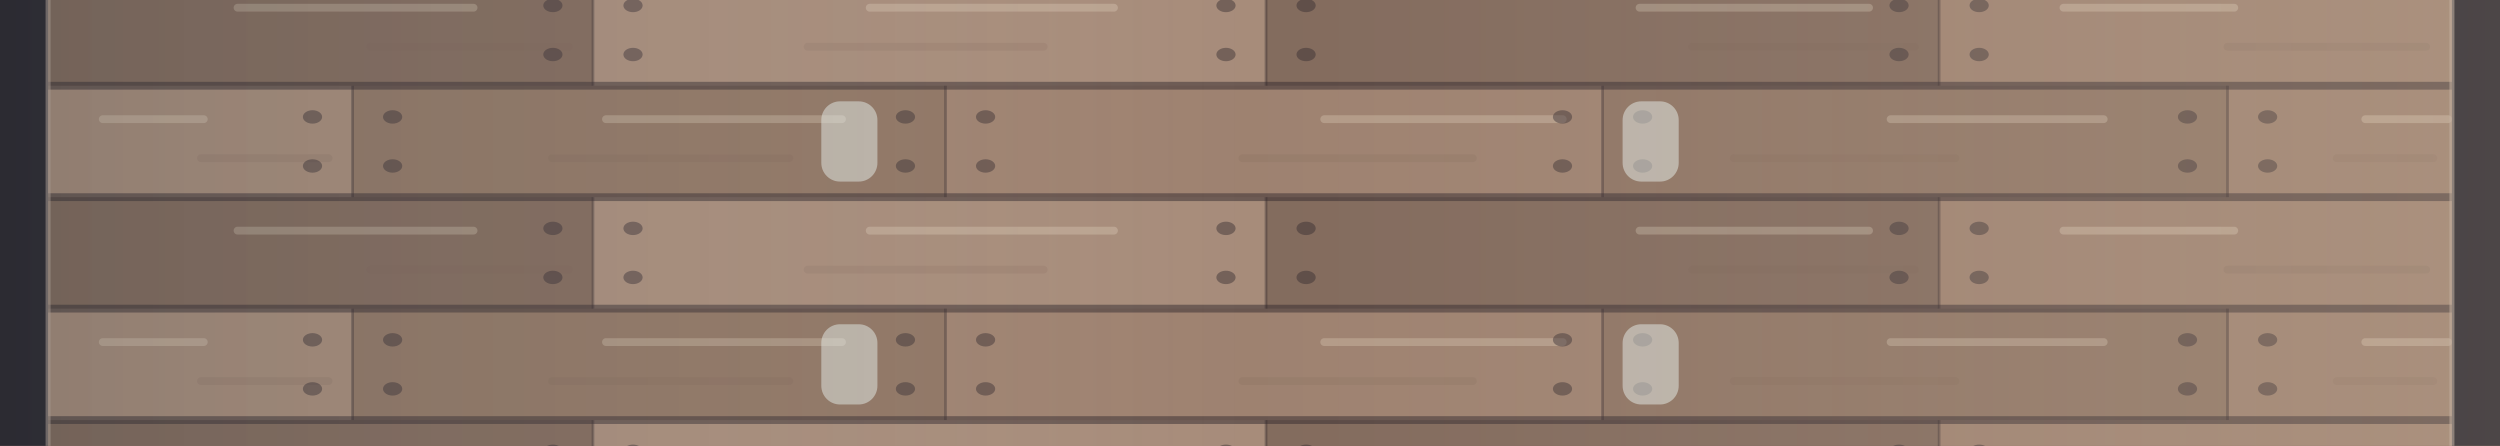
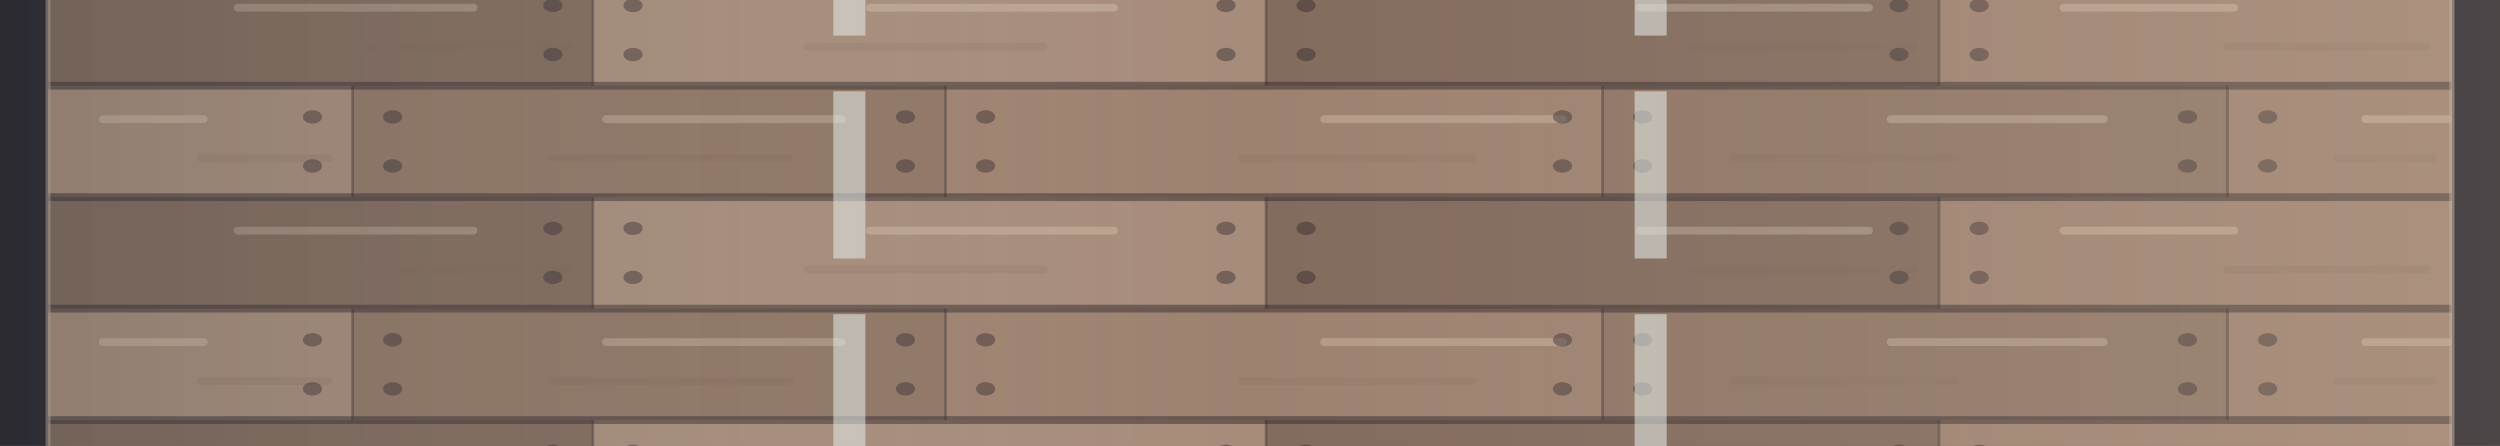
<svg xmlns="http://www.w3.org/2000/svg" width="858" height="153" viewBox="0 0 858 153">
  <rect width="858" height="153" fill="#8E7362" />
  <rect x="0" y="-47.08" width="121" height="38.85" fill="#a58a78" />
  <rect x="121" y="-47.08" width="203.5" height="38.85" fill="#907664" />
  <rect x="324.5" y="-47.08" width="225.5" height="38.85" fill="#9e8270" />
  <rect x="550" y="-47.08" width="214.5" height="38.85" fill="#8f7564" />
  <rect x="764.5" y="-47.08" width="93.5" height="38.85" fill="#9c806e" />
  <rect x="0" y="-8.83" width="203.5" height="38.85" fill="#826a5c" />
  <rect x="203.5" y="-8.83" width="231" height="38.85" fill="#a78c7a" />
  <rect x="434.5" y="-8.83" width="231" height="38.85" fill="#836b5d" />
  <rect x="665.5" y="-8.83" width="192.5" height="38.85" fill="#9d816f" />
  <rect x="0" y="29.42" width="121" height="38.85" fill="#a58a78" />
  <rect x="121" y="29.42" width="203.5" height="38.85" fill="#907664" />
  <rect x="324.5" y="29.42" width="225.5" height="38.85" fill="#9e8270" />
  <rect x="550" y="29.42" width="214.5" height="38.85" fill="#8f7564" />
  <rect x="764.5" y="29.42" width="93.5" height="38.85" fill="#9c806e" />
  <rect x="0" y="67.67" width="203.5" height="38.85" fill="#826a5c" />
  <rect x="203.5" y="67.67" width="231" height="38.85" fill="#a78c7a" />
  <rect x="434.5" y="67.67" width="231" height="38.85" fill="#836b5d" />
  <rect x="665.5" y="67.67" width="192.5" height="38.85" fill="#9d816f" />
  <rect x="0" y="105.92" width="121" height="38.85" fill="#a58a78" />
  <rect x="121" y="105.92" width="203.5" height="38.85" fill="#907664" />
  <rect x="324.5" y="105.92" width="225.5" height="38.85" fill="#9e8270" />
  <rect x="550" y="105.92" width="214.5" height="38.85" fill="#8f7564" />
  <rect x="764.5" y="105.92" width="93.5" height="38.85" fill="#9c806e" />
  <rect x="0" y="144.17" width="203.5" height="38.85" fill="#826a5c" />
  <rect x="203.5" y="144.17" width="231" height="38.85" fill="#a78c7a" />
  <rect x="434.5" y="144.17" width="231" height="38.85" fill="#836b5d" />
  <rect x="665.5" y="144.17" width="192.5" height="38.85" fill="#9d816f" />
  <rect x="0" y="182.42" width="121" height="38.85" fill="#a58a78" />
  <rect x="121" y="182.42" width="203.5" height="38.85" fill="#907664" />
  <rect x="324.5" y="182.42" width="225.5" height="38.85" fill="#9e8270" />
  <rect x="550" y="182.42" width="214.5" height="38.85" fill="#8f7564" />
  <rect x="764.5" y="182.42" width="93.5" height="38.85" fill="#9c806e" />
  <rect x="0" y="220.67" width="203.5" height="38.85" fill="#826a5c" />
  <rect x="203.5" y="220.67" width="231" height="38.85" fill="#a78c7a" />
  <rect x="434.5" y="220.67" width="231" height="38.85" fill="#836b5d" />
  <rect x="665.5" y="220.67" width="192.5" height="38.85" fill="#9d816f" />
  <path d="M35.27 -35.6H69.94" stroke="#FFF6DE" stroke-opacity="0.22" stroke-width="2.68" stroke-linecap="round" />
  <path d="M68.98 -22.21H112.75" stroke="#786255" stroke-opacity="0.16" stroke-width="2.68" stroke-linecap="round" />
  <path d="M207.97 -35.6H288.97" stroke="#FFF6DE" stroke-opacity="0.22" stroke-width="2.68" stroke-linecap="round" />
  <path d="M189.42 -22.21H270.93" stroke="#786255" stroke-opacity="0.16" stroke-width="2.68" stroke-linecap="round" />
  <path d="M454.48 -35.6H536.31" stroke="#FFF6DE" stroke-opacity="0.22" stroke-width="2.68" stroke-linecap="round" />
  <path d="M426.4 -22.21H505.49" stroke="#786255" stroke-opacity="0.16" stroke-width="2.68" stroke-linecap="round" />
  <path d="M648.86 -35.6H721.99" stroke="#FFF6DE" stroke-opacity="0.22" stroke-width="2.68" stroke-linecap="round" />
  <path d="M595.03 -22.21H671.11" stroke="#786255" stroke-opacity="0.16" stroke-width="2.68" stroke-linecap="round" />
  <path d="M811.77 -35.6H840.24" stroke="#FFF6DE" stroke-opacity="0.22" stroke-width="2.68" stroke-linecap="round" />
  <path d="M801.96 -22.21H835.09" stroke="#786255" stroke-opacity="0.16" stroke-width="2.68" stroke-linecap="round" />
  <path d="M81.53 2.65H162.53" stroke="#FFF6DE" stroke-opacity="0.22" stroke-width="2.68" stroke-linecap="round" />
  <path d="M127.09 16.04H195.25" stroke="#786255" stroke-opacity="0.16" stroke-width="2.68" stroke-linecap="round" />
  <path d="M298.49 2.65H382.31" stroke="#FFF6DE" stroke-opacity="0.22" stroke-width="2.68" stroke-linecap="round" />
  <path d="M277.17 16.04H358.19" stroke="#786255" stroke-opacity="0.16" stroke-width="2.68" stroke-linecap="round" />
  <path d="M562.7 2.65H641.46" stroke="#FFF6DE" stroke-opacity="0.22" stroke-width="2.68" stroke-linecap="round" />
  <path d="M580.67 16.04H657.25" stroke="#786255" stroke-opacity="0.16" stroke-width="2.68" stroke-linecap="round" />
  <path d="M708.18 2.65H766.8" stroke="#FFF6DE" stroke-opacity="0.22" stroke-width="2.68" stroke-linecap="round" />
  <path d="M764.45 16.04H832.66" stroke="#786255" stroke-opacity="0.16" stroke-width="2.68" stroke-linecap="round" />
  <path d="M35.27 40.9H69.94" stroke="#FFF6DE" stroke-opacity="0.22" stroke-width="2.68" stroke-linecap="round" />
  <path d="M68.98 54.29H112.75" stroke="#786255" stroke-opacity="0.16" stroke-width="2.68" stroke-linecap="round" />
  <path d="M207.97 40.9H288.97" stroke="#FFF6DE" stroke-opacity="0.22" stroke-width="2.68" stroke-linecap="round" />
  <path d="M189.42 54.29H270.93" stroke="#786255" stroke-opacity="0.16" stroke-width="2.68" stroke-linecap="round" />
  <path d="M454.48 40.9H536.31" stroke="#FFF6DE" stroke-opacity="0.22" stroke-width="2.68" stroke-linecap="round" />
  <path d="M426.4 54.29H505.49" stroke="#786255" stroke-opacity="0.16" stroke-width="2.68" stroke-linecap="round" />
  <path d="M648.86 40.9H721.99" stroke="#FFF6DE" stroke-opacity="0.22" stroke-width="2.68" stroke-linecap="round" />
  <path d="M595.03 54.29H671.11" stroke="#786255" stroke-opacity="0.16" stroke-width="2.68" stroke-linecap="round" />
  <path d="M811.77 40.9H840.24" stroke="#FFF6DE" stroke-opacity="0.22" stroke-width="2.68" stroke-linecap="round" />
  <path d="M801.96 54.29H835.09" stroke="#786255" stroke-opacity="0.16" stroke-width="2.68" stroke-linecap="round" />
  <path d="M81.53 79.15H162.53" stroke="#FFF6DE" stroke-opacity="0.22" stroke-width="2.68" stroke-linecap="round" />
  <path d="M127.09 92.54H195.25" stroke="#786255" stroke-opacity="0.16" stroke-width="2.68" stroke-linecap="round" />
  <path d="M298.49 79.15H382.31" stroke="#FFF6DE" stroke-opacity="0.22" stroke-width="2.68" stroke-linecap="round" />
  <path d="M277.17 92.54H358.19" stroke="#786255" stroke-opacity="0.16" stroke-width="2.68" stroke-linecap="round" />
  <path d="M562.7 79.15H641.46" stroke="#FFF6DE" stroke-opacity="0.22" stroke-width="2.68" stroke-linecap="round" />
  <path d="M580.67 92.54H657.25" stroke="#786255" stroke-opacity="0.16" stroke-width="2.68" stroke-linecap="round" />
  <path d="M708.18 79.15H766.8" stroke="#FFF6DE" stroke-opacity="0.22" stroke-width="2.68" stroke-linecap="round" />
  <path d="M764.45 92.54H832.66" stroke="#786255" stroke-opacity="0.16" stroke-width="2.68" stroke-linecap="round" />
  <path d="M35.27 117.4H69.94" stroke="#FFF6DE" stroke-opacity="0.22" stroke-width="2.68" stroke-linecap="round" />
  <path d="M68.98 130.79H112.75" stroke="#786255" stroke-opacity="0.16" stroke-width="2.68" stroke-linecap="round" />
  <path d="M207.97 117.4H288.97" stroke="#FFF6DE" stroke-opacity="0.22" stroke-width="2.68" stroke-linecap="round" />
  <path d="M189.42 130.79H270.93" stroke="#786255" stroke-opacity="0.16" stroke-width="2.68" stroke-linecap="round" />
  <path d="M454.48 117.4H536.31" stroke="#FFF6DE" stroke-opacity="0.22" stroke-width="2.68" stroke-linecap="round" />
  <path d="M426.4 130.79H505.49" stroke="#786255" stroke-opacity="0.16" stroke-width="2.68" stroke-linecap="round" />
  <path d="M648.86 117.4H721.99" stroke="#FFF6DE" stroke-opacity="0.22" stroke-width="2.68" stroke-linecap="round" />
  <path d="M595.03 130.79H671.11" stroke="#786255" stroke-opacity="0.16" stroke-width="2.68" stroke-linecap="round" />
  <path d="M811.77 117.4H840.24" stroke="#FFF6DE" stroke-opacity="0.22" stroke-width="2.68" stroke-linecap="round" />
  <path d="M801.96 130.79H835.09" stroke="#786255" stroke-opacity="0.16" stroke-width="2.68" stroke-linecap="round" />
  <path d="M81.53 155.65H162.53" stroke="#FFF6DE" stroke-opacity="0.22" stroke-width="2.68" stroke-linecap="round" />
  <path d="M127.09 169.04H195.25" stroke="#786255" stroke-opacity="0.16" stroke-width="2.68" stroke-linecap="round" />
  <path d="M298.49 155.65H382.31" stroke="#FFF6DE" stroke-opacity="0.22" stroke-width="2.68" stroke-linecap="round" />
  <path d="M277.17 169.04H358.19" stroke="#786255" stroke-opacity="0.16" stroke-width="2.68" stroke-linecap="round" />
  <path d="M562.7 155.65H641.46" stroke="#FFF6DE" stroke-opacity="0.22" stroke-width="2.68" stroke-linecap="round" />
  <path d="M580.67 169.04H657.25" stroke="#786255" stroke-opacity="0.16" stroke-width="2.68" stroke-linecap="round" />
  <path d="M708.18 155.65H766.8" stroke="#FFF6DE" stroke-opacity="0.22" stroke-width="2.68" stroke-linecap="round" />
  <path d="M764.45 169.04H832.66" stroke="#786255" stroke-opacity="0.16" stroke-width="2.68" stroke-linecap="round" />
  <path d="M35.27 193.9H69.94" stroke="#FFF6DE" stroke-opacity="0.22" stroke-width="2.68" stroke-linecap="round" />
  <path d="M68.98 207.29H112.75" stroke="#786255" stroke-opacity="0.16" stroke-width="2.68" stroke-linecap="round" />
  <path d="M207.97 193.9H288.97" stroke="#FFF6DE" stroke-opacity="0.22" stroke-width="2.68" stroke-linecap="round" />
  <path d="M189.42 207.29H270.93" stroke="#786255" stroke-opacity="0.16" stroke-width="2.68" stroke-linecap="round" />
  <path d="M454.48 193.9H536.31" stroke="#FFF6DE" stroke-opacity="0.22" stroke-width="2.68" stroke-linecap="round" />
  <path d="M426.4 207.29H505.49" stroke="#786255" stroke-opacity="0.16" stroke-width="2.68" stroke-linecap="round" />
  <path d="M648.86 193.9H721.99" stroke="#FFF6DE" stroke-opacity="0.22" stroke-width="2.68" stroke-linecap="round" />
  <path d="M595.03 207.29H671.11" stroke="#786255" stroke-opacity="0.16" stroke-width="2.68" stroke-linecap="round" />
  <path d="M811.77 193.9H840.24" stroke="#FFF6DE" stroke-opacity="0.22" stroke-width="2.68" stroke-linecap="round" />
  <path d="M801.96 207.29H835.09" stroke="#786255" stroke-opacity="0.16" stroke-width="2.68" stroke-linecap="round" />
  <path d="M81.53 232.15H162.53" stroke="#FFF6DE" stroke-opacity="0.22" stroke-width="2.68" stroke-linecap="round" />
  <path d="M127.09 245.54H195.25" stroke="#786255" stroke-opacity="0.16" stroke-width="2.68" stroke-linecap="round" />
  <path d="M298.49 232.15H382.31" stroke="#FFF6DE" stroke-opacity="0.22" stroke-width="2.68" stroke-linecap="round" />
  <path d="M277.17 245.54H358.19" stroke="#786255" stroke-opacity="0.16" stroke-width="2.68" stroke-linecap="round" />
  <path d="M562.7 232.15H641.46" stroke="#FFF6DE" stroke-opacity="0.22" stroke-width="2.68" stroke-linecap="round" />
  <path d="M580.67 245.54H657.25" stroke="#786255" stroke-opacity="0.16" stroke-width="2.68" stroke-linecap="round" />
  <path d="M708.18 232.15H766.8" stroke="#FFF6DE" stroke-opacity="0.22" stroke-width="2.68" stroke-linecap="round" />
  <path d="M764.45 245.54H832.66" stroke="#786255" stroke-opacity="0.16" stroke-width="2.68" stroke-linecap="round" />
  <path d="M121 -47.08V-8.83" stroke="#352B2F" stroke-opacity=".38" stroke-width="0.95" />
  <path d="M324.5 -47.08V-8.83" stroke="#352B2F" stroke-opacity=".38" stroke-width="0.95" />
  <path d="M550 -47.08V-8.83" stroke="#352B2F" stroke-opacity=".38" stroke-width="0.95" />
  <path d="M764.5 -47.08V-8.83" stroke="#352B2F" stroke-opacity=".38" stroke-width="0.95" />
  <path d="M0 -47.08H858" stroke="#352B2F" stroke-opacity=".5" stroke-width="2.68" />
  <path d="M203.5 -8.83V29.42" stroke="#352B2F" stroke-opacity=".38" stroke-width="0.95" />
  <path d="M434.5 -8.83V29.42" stroke="#352B2F" stroke-opacity=".38" stroke-width="0.95" />
  <path d="M665.5 -8.83V29.42" stroke="#352B2F" stroke-opacity=".38" stroke-width="0.95" />
  <path d="M0 -8.83H858" stroke="#352B2F" stroke-opacity=".5" stroke-width="2.68" />
  <path d="M121 29.42V67.67" stroke="#352B2F" stroke-opacity=".38" stroke-width="0.95" />
  <path d="M324.5 29.42V67.67" stroke="#352B2F" stroke-opacity=".38" stroke-width="0.95" />
  <path d="M550 29.42V67.67" stroke="#352B2F" stroke-opacity=".38" stroke-width="0.95" />
  <path d="M764.5 29.42V67.67" stroke="#352B2F" stroke-opacity=".38" stroke-width="0.95" />
  <path d="M0 29.42H858" stroke="#352B2F" stroke-opacity=".5" stroke-width="2.68" />
  <path d="M203.5 67.67V105.92" stroke="#352B2F" stroke-opacity=".38" stroke-width="0.95" />
  <path d="M434.5 67.67V105.92" stroke="#352B2F" stroke-opacity=".38" stroke-width="0.95" />
  <path d="M665.5 67.67V105.92" stroke="#352B2F" stroke-opacity=".38" stroke-width="0.95" />
  <path d="M0 67.67H858" stroke="#352B2F" stroke-opacity=".5" stroke-width="2.68" />
  <path d="M121 105.92V144.17" stroke="#352B2F" stroke-opacity=".38" stroke-width="0.95" />
  <path d="M324.5 105.92V144.17" stroke="#352B2F" stroke-opacity=".38" stroke-width="0.95" />
  <path d="M550 105.92V144.17" stroke="#352B2F" stroke-opacity=".38" stroke-width="0.95" />
  <path d="M764.5 105.92V144.17" stroke="#352B2F" stroke-opacity=".38" stroke-width="0.95" />
  <path d="M0 105.92H858" stroke="#352B2F" stroke-opacity=".5" stroke-width="2.68" />
  <path d="M203.5 144.17V182.42" stroke="#352B2F" stroke-opacity=".38" stroke-width="0.95" />
  <path d="M434.5 144.17V182.42" stroke="#352B2F" stroke-opacity=".38" stroke-width="0.95" />
  <path d="M665.5 144.17V182.42" stroke="#352B2F" stroke-opacity=".38" stroke-width="0.95" />
  <path d="M0 144.17H858" stroke="#352B2F" stroke-opacity=".5" stroke-width="2.68" />
  <path d="M121 182.42V220.67" stroke="#352B2F" stroke-opacity=".38" stroke-width="0.95" />
  <path d="M324.5 182.42V220.67" stroke="#352B2F" stroke-opacity=".38" stroke-width="0.95" />
  <path d="M550 182.42V220.67" stroke="#352B2F" stroke-opacity=".38" stroke-width="0.95" />
  <path d="M764.5 182.42V220.67" stroke="#352B2F" stroke-opacity=".38" stroke-width="0.95" />
  <path d="M0 182.42H858" stroke="#352B2F" stroke-opacity=".5" stroke-width="2.68" />
  <path d="M203.5 220.67V258.92" stroke="#352B2F" stroke-opacity=".38" stroke-width="0.95" />
  <path d="M434.5 220.67V258.92" stroke="#352B2F" stroke-opacity=".38" stroke-width="0.95" />
  <path d="M665.5 220.67V258.92" stroke="#352B2F" stroke-opacity=".38" stroke-width="0.95" />
  <path d="M0 220.67H858" stroke="#352B2F" stroke-opacity=".5" stroke-width="2.68" />
  <ellipse cx="107.25" cy="-36.37" rx="3.3" ry="2.3" fill="#352B2F" fill-opacity=".45" />
  <ellipse cx="107.25" cy="-19.54" rx="3.3" ry="2.3" fill="#352B2F" fill-opacity=".45" />
  <ellipse cx="134.75" cy="-36.37" rx="3.3" ry="2.3" fill="#352B2F" fill-opacity=".45" />
  <ellipse cx="134.75" cy="-19.54" rx="3.3" ry="2.3" fill="#352B2F" fill-opacity=".45" />
  <ellipse cx="310.75" cy="-36.37" rx="3.3" ry="2.3" fill="#352B2F" fill-opacity=".45" />
  <ellipse cx="310.75" cy="-19.54" rx="3.3" ry="2.3" fill="#352B2F" fill-opacity=".45" />
  <ellipse cx="338.25" cy="-36.37" rx="3.3" ry="2.3" fill="#352B2F" fill-opacity=".45" />
  <ellipse cx="338.25" cy="-19.54" rx="3.3" ry="2.3" fill="#352B2F" fill-opacity=".45" />
  <ellipse cx="536.25" cy="-36.37" rx="3.3" ry="2.3" fill="#352B2F" fill-opacity=".45" />
  <ellipse cx="536.25" cy="-19.54" rx="3.3" ry="2.3" fill="#352B2F" fill-opacity=".45" />
  <ellipse cx="563.75" cy="-36.37" rx="3.3" ry="2.3" fill="#352B2F" fill-opacity=".45" />
  <ellipse cx="563.75" cy="-19.54" rx="3.3" ry="2.3" fill="#352B2F" fill-opacity=".45" />
  <ellipse cx="750.75" cy="-36.37" rx="3.3" ry="2.3" fill="#352B2F" fill-opacity=".45" />
  <ellipse cx="750.75" cy="-19.54" rx="3.3" ry="2.3" fill="#352B2F" fill-opacity=".45" />
  <ellipse cx="778.25" cy="-36.37" rx="3.3" ry="2.3" fill="#352B2F" fill-opacity=".45" />
  <ellipse cx="778.25" cy="-19.54" rx="3.3" ry="2.3" fill="#352B2F" fill-opacity=".45" />
  <ellipse cx="189.75" cy="1.88" rx="3.3" ry="2.3" fill="#352B2F" fill-opacity=".45" />
  <ellipse cx="189.75" cy="18.71" rx="3.3" ry="2.3" fill="#352B2F" fill-opacity=".45" />
  <ellipse cx="217.25" cy="1.88" rx="3.3" ry="2.3" fill="#352B2F" fill-opacity=".45" />
  <ellipse cx="217.25" cy="18.71" rx="3.3" ry="2.3" fill="#352B2F" fill-opacity=".45" />
  <ellipse cx="420.75" cy="1.88" rx="3.3" ry="2.3" fill="#352B2F" fill-opacity=".45" />
  <ellipse cx="420.75" cy="18.71" rx="3.3" ry="2.3" fill="#352B2F" fill-opacity=".45" />
  <ellipse cx="448.25" cy="1.88" rx="3.3" ry="2.3" fill="#352B2F" fill-opacity=".45" />
  <ellipse cx="448.25" cy="18.71" rx="3.3" ry="2.3" fill="#352B2F" fill-opacity=".45" />
  <ellipse cx="651.75" cy="1.88" rx="3.3" ry="2.3" fill="#352B2F" fill-opacity=".45" />
  <ellipse cx="651.75" cy="18.71" rx="3.3" ry="2.3" fill="#352B2F" fill-opacity=".45" />
  <ellipse cx="679.25" cy="1.88" rx="3.3" ry="2.3" fill="#352B2F" fill-opacity=".45" />
  <ellipse cx="679.25" cy="18.71" rx="3.3" ry="2.3" fill="#352B2F" fill-opacity=".45" />
  <ellipse cx="107.25" cy="40.13" rx="3.3" ry="2.3" fill="#352B2F" fill-opacity=".45" />
  <ellipse cx="107.25" cy="56.96" rx="3.3" ry="2.3" fill="#352B2F" fill-opacity=".45" />
  <ellipse cx="134.75" cy="40.13" rx="3.3" ry="2.3" fill="#352B2F" fill-opacity=".45" />
  <ellipse cx="134.75" cy="56.96" rx="3.3" ry="2.3" fill="#352B2F" fill-opacity=".45" />
  <ellipse cx="310.75" cy="40.13" rx="3.3" ry="2.3" fill="#352B2F" fill-opacity=".45" />
  <ellipse cx="310.75" cy="56.96" rx="3.3" ry="2.3" fill="#352B2F" fill-opacity=".45" />
  <ellipse cx="338.25" cy="40.13" rx="3.3" ry="2.3" fill="#352B2F" fill-opacity=".45" />
  <ellipse cx="338.25" cy="56.96" rx="3.3" ry="2.3" fill="#352B2F" fill-opacity=".45" />
  <ellipse cx="536.25" cy="40.13" rx="3.3" ry="2.3" fill="#352B2F" fill-opacity=".45" />
  <ellipse cx="536.25" cy="56.96" rx="3.3" ry="2.3" fill="#352B2F" fill-opacity=".45" />
  <ellipse cx="563.75" cy="40.13" rx="3.3" ry="2.3" fill="#352B2F" fill-opacity=".45" />
  <ellipse cx="563.75" cy="56.96" rx="3.3" ry="2.3" fill="#352B2F" fill-opacity=".45" />
  <ellipse cx="750.75" cy="40.13" rx="3.3" ry="2.3" fill="#352B2F" fill-opacity=".45" />
  <ellipse cx="750.75" cy="56.96" rx="3.3" ry="2.3" fill="#352B2F" fill-opacity=".45" />
  <ellipse cx="778.25" cy="40.13" rx="3.3" ry="2.3" fill="#352B2F" fill-opacity=".45" />
  <ellipse cx="778.25" cy="56.96" rx="3.3" ry="2.3" fill="#352B2F" fill-opacity=".45" />
  <ellipse cx="189.75" cy="78.38" rx="3.3" ry="2.3" fill="#352B2F" fill-opacity=".45" />
  <ellipse cx="189.75" cy="95.21" rx="3.3" ry="2.3" fill="#352B2F" fill-opacity=".45" />
  <ellipse cx="217.25" cy="78.38" rx="3.3" ry="2.3" fill="#352B2F" fill-opacity=".45" />
  <ellipse cx="217.25" cy="95.21" rx="3.3" ry="2.3" fill="#352B2F" fill-opacity=".45" />
  <ellipse cx="420.75" cy="78.38" rx="3.3" ry="2.3" fill="#352B2F" fill-opacity=".45" />
  <ellipse cx="420.75" cy="95.21" rx="3.3" ry="2.3" fill="#352B2F" fill-opacity=".45" />
  <ellipse cx="448.25" cy="78.38" rx="3.3" ry="2.3" fill="#352B2F" fill-opacity=".45" />
  <ellipse cx="448.25" cy="95.21" rx="3.3" ry="2.3" fill="#352B2F" fill-opacity=".45" />
  <ellipse cx="651.75" cy="78.38" rx="3.3" ry="2.3" fill="#352B2F" fill-opacity=".45" />
  <ellipse cx="651.75" cy="95.21" rx="3.3" ry="2.3" fill="#352B2F" fill-opacity=".45" />
  <ellipse cx="679.25" cy="78.38" rx="3.3" ry="2.3" fill="#352B2F" fill-opacity=".45" />
  <ellipse cx="679.25" cy="95.21" rx="3.3" ry="2.3" fill="#352B2F" fill-opacity=".45" />
  <ellipse cx="107.25" cy="116.63" rx="3.3" ry="2.3" fill="#352B2F" fill-opacity=".45" />
  <ellipse cx="107.25" cy="133.46" rx="3.3" ry="2.3" fill="#352B2F" fill-opacity=".45" />
  <ellipse cx="134.75" cy="116.63" rx="3.3" ry="2.3" fill="#352B2F" fill-opacity=".45" />
  <ellipse cx="134.75" cy="133.46" rx="3.3" ry="2.3" fill="#352B2F" fill-opacity=".45" />
  <ellipse cx="310.75" cy="116.63" rx="3.3" ry="2.3" fill="#352B2F" fill-opacity=".45" />
  <ellipse cx="310.75" cy="133.46" rx="3.3" ry="2.3" fill="#352B2F" fill-opacity=".45" />
  <ellipse cx="338.25" cy="116.63" rx="3.3" ry="2.3" fill="#352B2F" fill-opacity=".45" />
  <ellipse cx="338.25" cy="133.46" rx="3.3" ry="2.3" fill="#352B2F" fill-opacity=".45" />
  <ellipse cx="536.25" cy="116.63" rx="3.3" ry="2.3" fill="#352B2F" fill-opacity=".45" />
  <ellipse cx="536.25" cy="133.46" rx="3.3" ry="2.3" fill="#352B2F" fill-opacity=".45" />
  <ellipse cx="563.75" cy="116.63" rx="3.3" ry="2.3" fill="#352B2F" fill-opacity=".45" />
  <ellipse cx="563.75" cy="133.46" rx="3.3" ry="2.3" fill="#352B2F" fill-opacity=".45" />
  <ellipse cx="750.75" cy="116.63" rx="3.3" ry="2.3" fill="#352B2F" fill-opacity=".45" />
  <ellipse cx="750.75" cy="133.46" rx="3.3" ry="2.3" fill="#352B2F" fill-opacity=".45" />
  <ellipse cx="778.25" cy="116.63" rx="3.3" ry="2.3" fill="#352B2F" fill-opacity=".45" />
  <ellipse cx="778.25" cy="133.46" rx="3.3" ry="2.3" fill="#352B2F" fill-opacity=".45" />
  <ellipse cx="189.75" cy="154.88" rx="3.3" ry="2.3" fill="#352B2F" fill-opacity=".45" />
  <ellipse cx="189.75" cy="171.71" rx="3.3" ry="2.3" fill="#352B2F" fill-opacity=".45" />
  <ellipse cx="217.25" cy="154.88" rx="3.3" ry="2.3" fill="#352B2F" fill-opacity=".45" />
  <ellipse cx="217.25" cy="171.71" rx="3.3" ry="2.3" fill="#352B2F" fill-opacity=".45" />
  <ellipse cx="420.75" cy="154.88" rx="3.3" ry="2.3" fill="#352B2F" fill-opacity=".45" />
  <ellipse cx="420.75" cy="171.71" rx="3.3" ry="2.3" fill="#352B2F" fill-opacity=".45" />
  <ellipse cx="448.25" cy="154.88" rx="3.3" ry="2.3" fill="#352B2F" fill-opacity=".45" />
  <ellipse cx="448.25" cy="171.71" rx="3.3" ry="2.3" fill="#352B2F" fill-opacity=".45" />
  <ellipse cx="651.75" cy="154.88" rx="3.3" ry="2.3" fill="#352B2F" fill-opacity=".45" />
  <ellipse cx="651.75" cy="171.71" rx="3.3" ry="2.3" fill="#352B2F" fill-opacity=".45" />
  <ellipse cx="679.25" cy="154.88" rx="3.3" ry="2.3" fill="#352B2F" fill-opacity=".45" />
  <ellipse cx="679.25" cy="171.71" rx="3.3" ry="2.3" fill="#352B2F" fill-opacity=".45" />
  <ellipse cx="107.25" cy="193.13" rx="3.3" ry="2.3" fill="#352B2F" fill-opacity=".45" />
  <ellipse cx="107.25" cy="209.96" rx="3.3" ry="2.3" fill="#352B2F" fill-opacity=".45" />
  <ellipse cx="134.75" cy="193.13" rx="3.3" ry="2.3" fill="#352B2F" fill-opacity=".45" />
  <ellipse cx="134.75" cy="209.96" rx="3.3" ry="2.3" fill="#352B2F" fill-opacity=".45" />
  <ellipse cx="310.75" cy="193.13" rx="3.3" ry="2.3" fill="#352B2F" fill-opacity=".45" />
  <ellipse cx="310.75" cy="209.96" rx="3.3" ry="2.3" fill="#352B2F" fill-opacity=".45" />
  <ellipse cx="338.25" cy="193.13" rx="3.3" ry="2.3" fill="#352B2F" fill-opacity=".45" />
  <ellipse cx="338.25" cy="209.96" rx="3.3" ry="2.3" fill="#352B2F" fill-opacity=".45" />
  <ellipse cx="536.25" cy="193.13" rx="3.3" ry="2.3" fill="#352B2F" fill-opacity=".45" />
  <ellipse cx="536.25" cy="209.96" rx="3.3" ry="2.3" fill="#352B2F" fill-opacity=".45" />
  <ellipse cx="563.75" cy="193.13" rx="3.3" ry="2.3" fill="#352B2F" fill-opacity=".45" />
  <ellipse cx="563.75" cy="209.96" rx="3.3" ry="2.3" fill="#352B2F" fill-opacity=".45" />
  <ellipse cx="750.75" cy="193.13" rx="3.3" ry="2.3" fill="#352B2F" fill-opacity=".45" />
  <ellipse cx="750.75" cy="209.96" rx="3.3" ry="2.3" fill="#352B2F" fill-opacity=".45" />
  <ellipse cx="778.25" cy="193.13" rx="3.3" ry="2.3" fill="#352B2F" fill-opacity=".45" />
  <ellipse cx="778.25" cy="209.96" rx="3.3" ry="2.3" fill="#352B2F" fill-opacity=".45" />
  <ellipse cx="189.75" cy="231.38" rx="3.3" ry="2.3" fill="#352B2F" fill-opacity=".45" />
  <ellipse cx="189.75" cy="248.21" rx="3.3" ry="2.3" fill="#352B2F" fill-opacity=".45" />
  <ellipse cx="217.25" cy="231.38" rx="3.3" ry="2.3" fill="#352B2F" fill-opacity=".45" />
  <ellipse cx="217.25" cy="248.21" rx="3.3" ry="2.3" fill="#352B2F" fill-opacity=".45" />
  <ellipse cx="420.75" cy="231.38" rx="3.3" ry="2.3" fill="#352B2F" fill-opacity=".45" />
  <ellipse cx="420.75" cy="248.21" rx="3.3" ry="2.3" fill="#352B2F" fill-opacity=".45" />
  <ellipse cx="448.25" cy="231.38" rx="3.3" ry="2.3" fill="#352B2F" fill-opacity=".45" />
  <ellipse cx="448.25" cy="248.21" rx="3.3" ry="2.3" fill="#352B2F" fill-opacity=".45" />
  <ellipse cx="651.75" cy="231.38" rx="3.3" ry="2.3" fill="#352B2F" fill-opacity=".45" />
  <ellipse cx="651.75" cy="248.21" rx="3.3" ry="2.3" fill="#352B2F" fill-opacity=".45" />
  <ellipse cx="679.25" cy="231.38" rx="3.3" ry="2.3" fill="#352B2F" fill-opacity=".45" />
  <ellipse cx="679.25" cy="248.21" rx="3.3" ry="2.3" fill="#352B2F" fill-opacity=".45" />
-   <rect x="281.87" y="-41.72" width="19.26" height="27.54" rx="6.42" fill="#E6EFEA" fill-opacity=".5" />
-   <rect x="556.88" y="-41.72" width="19.25" height="27.54" rx="6.42" fill="#E6EFEA" fill-opacity=".5" />
-   <rect x="281.87" y="34.78" width="19.26" height="27.54" rx="6.42" fill="#E6EFEA" fill-opacity=".5" />
-   <rect x="556.88" y="34.78" width="19.25" height="27.54" rx="6.42" fill="#E6EFEA" fill-opacity=".5" />
-   <rect x="281.87" y="111.28" width="19.26" height="27.54" rx="6.42" fill="#E6EFEA" fill-opacity=".5" />
-   <rect x="556.88" y="111.28" width="19.25" height="27.54" rx="6.42" fill="#E6EFEA" fill-opacity=".5" />
-   <rect x="281.87" y="187.78" width="19.26" height="27.54" rx="6.42" fill="#E6EFEA" fill-opacity=".5" />
-   <rect x="556.88" y="187.78" width="19.25" height="27.54" rx="6.42" fill="#E6EFEA" fill-opacity=".5" />
+   <rect x="286" y="-45.16" width="11" height="57.37" fill="#E6EFEA" fill-opacity=".55" />
+   <rect x="561" y="-45.16" width="11" height="57.37" fill="#E6EFEA" fill-opacity=".55" />
+   <rect x="286" y="31.34" width="11" height="57.37" fill="#E6EFEA" fill-opacity=".55" />
+   <rect x="561" y="31.34" width="11" height="57.37" fill="#E6EFEA" fill-opacity=".55" />
+   <rect x="286" y="107.84" width="11" height="57.37" fill="#E6EFEA" fill-opacity=".55" />
+   <rect x="561" y="107.84" width="11" height="57.37" fill="#E6EFEA" fill-opacity=".55" />
+   <rect x="286" y="184.34" width="11" height="57.37" fill="#E6EFEA" fill-opacity=".55" />
+   <rect x="561" y="184.34" width="11" height="57.37" fill="#E6EFEA" fill-opacity=".55" />
  <rect x="0" y="0" width="16.5" height="153" fill="#2F2A30" />
  <rect x="841.5" y="0" width="16.5" height="153" fill="#2F2A30" />
  <path d="M16.5 0V153M841.5 0V153" stroke="#bba89b" stroke-opacity=".55" stroke-width="1.72" />
  <defs>
    <linearGradient id="l" x1="0" x2="1" y1="0" y2="0">
      <stop offset="0" stop-color="#16303F" stop-opacity="0.16" />
      <stop offset=".5" stop-color="#FFFFFF" stop-opacity="0" />
      <stop offset="1" stop-color="#FFF4D8" stop-opacity="0.14" />
    </linearGradient>
  </defs>
  <rect width="858" height="153" fill="url(#l)" />
</svg>
